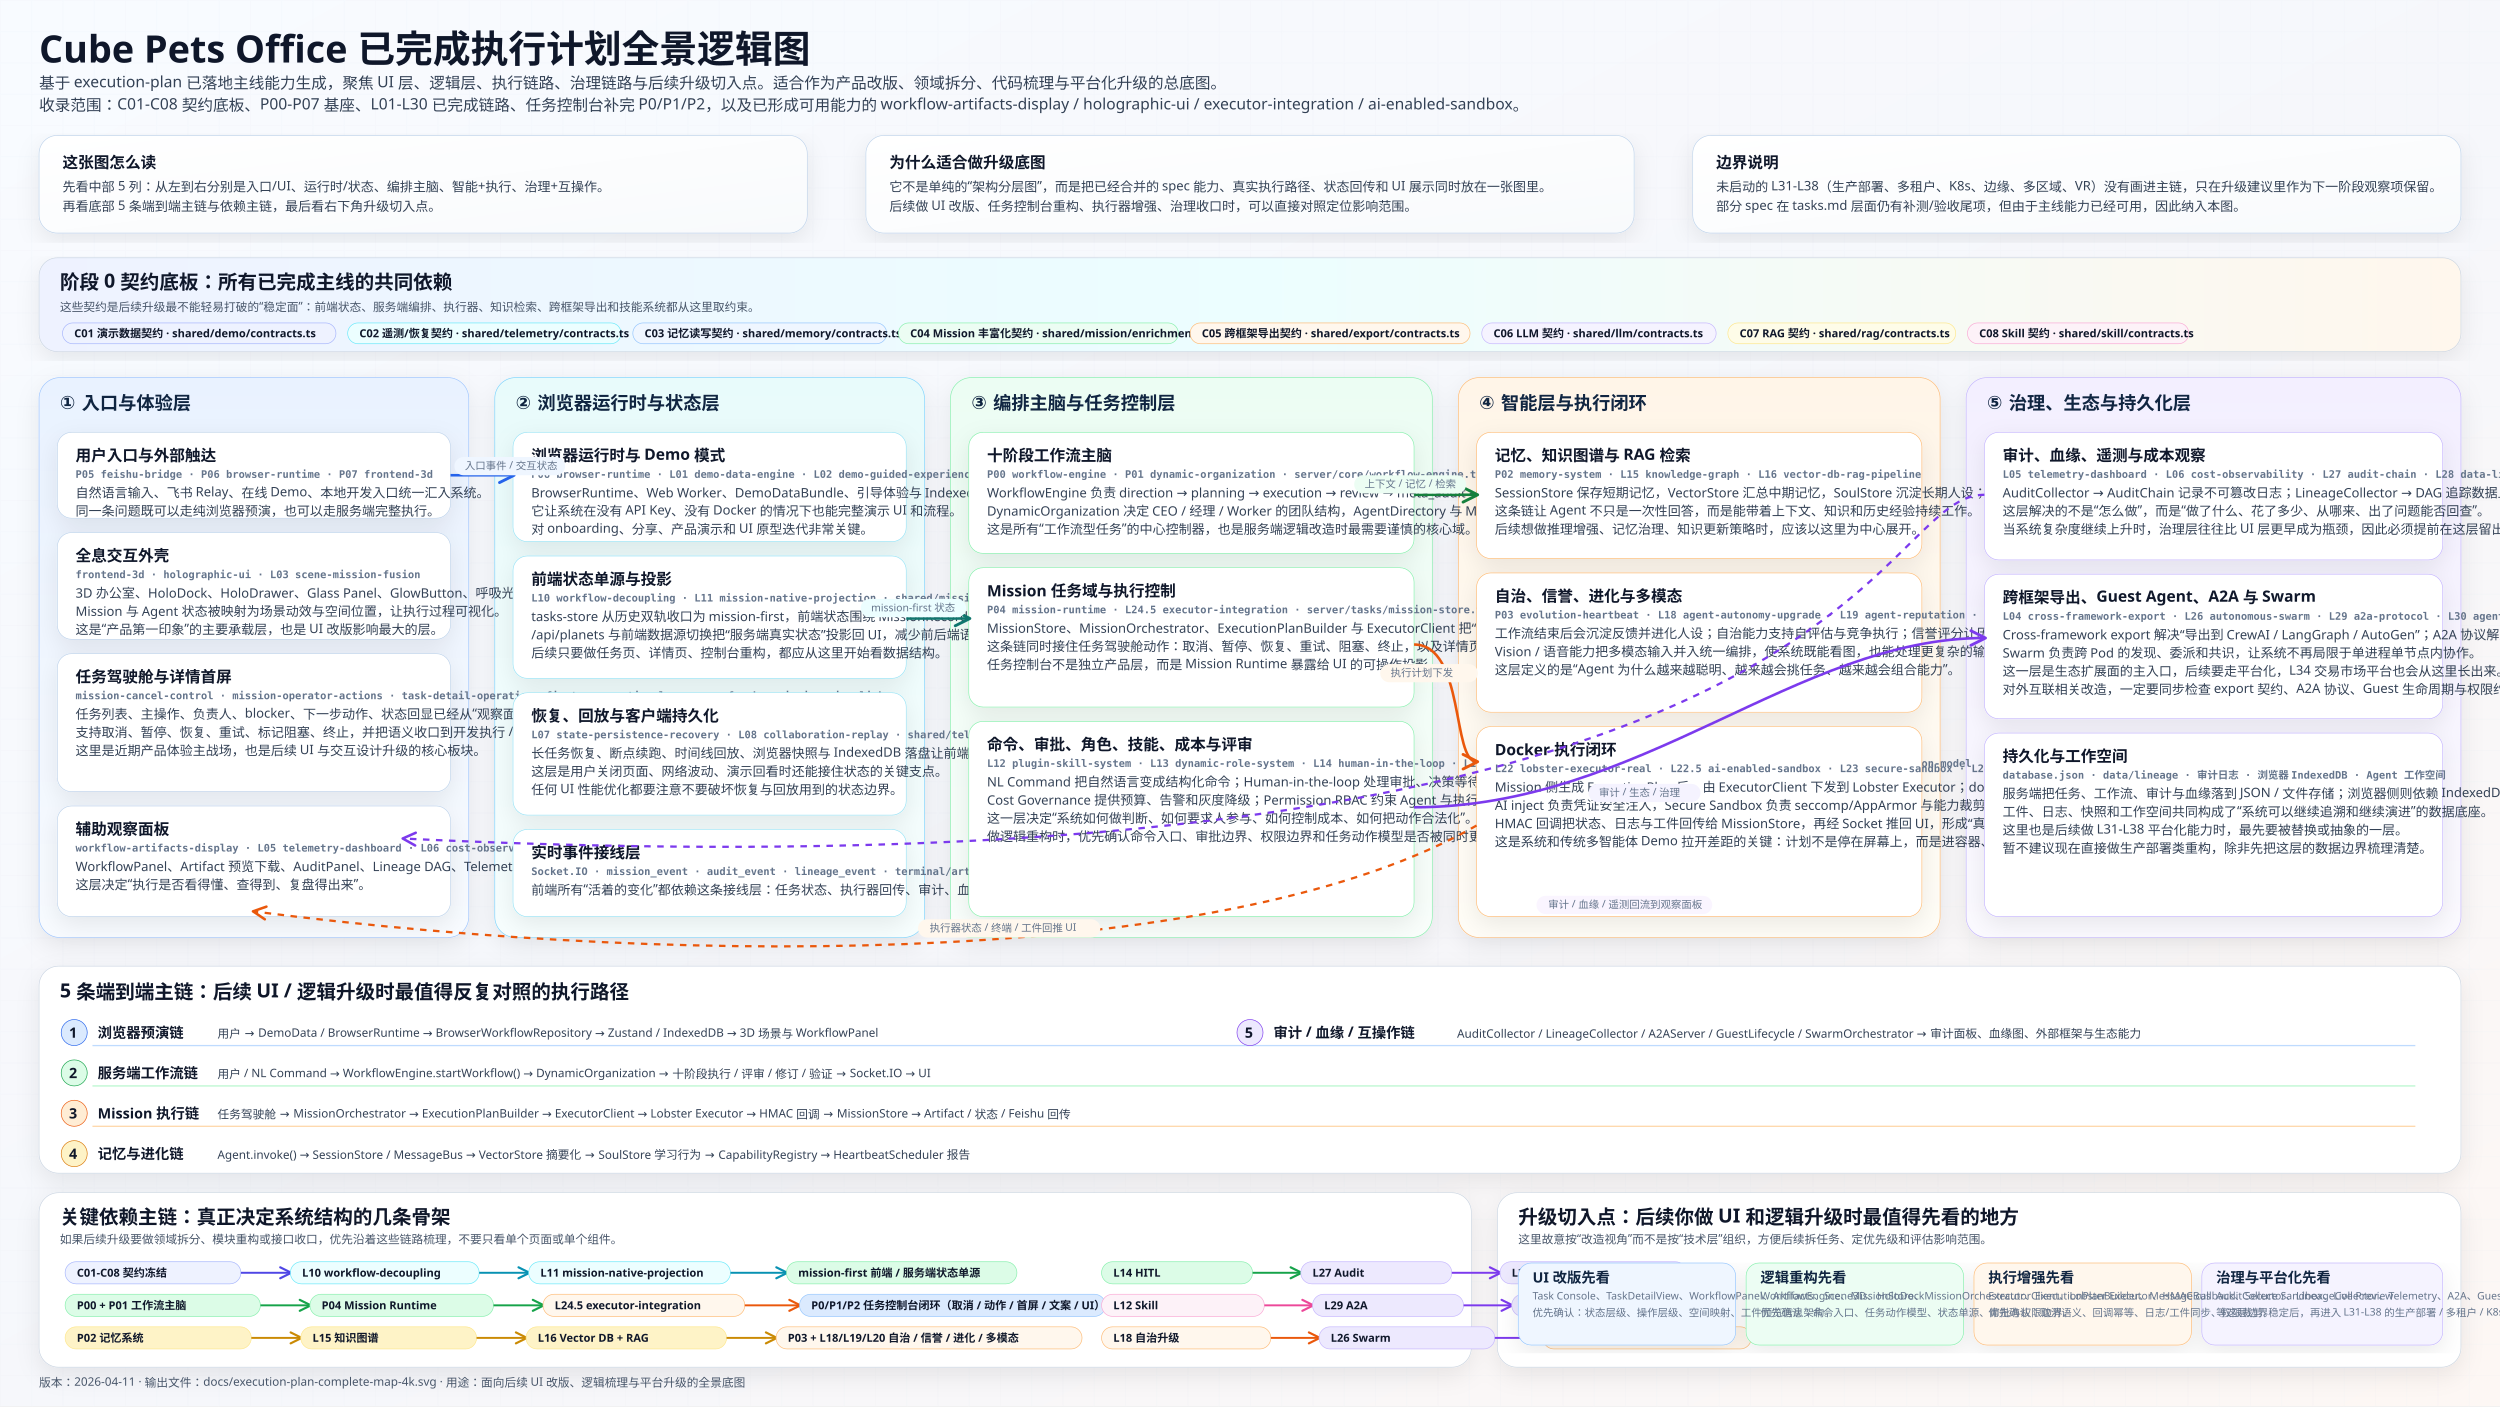
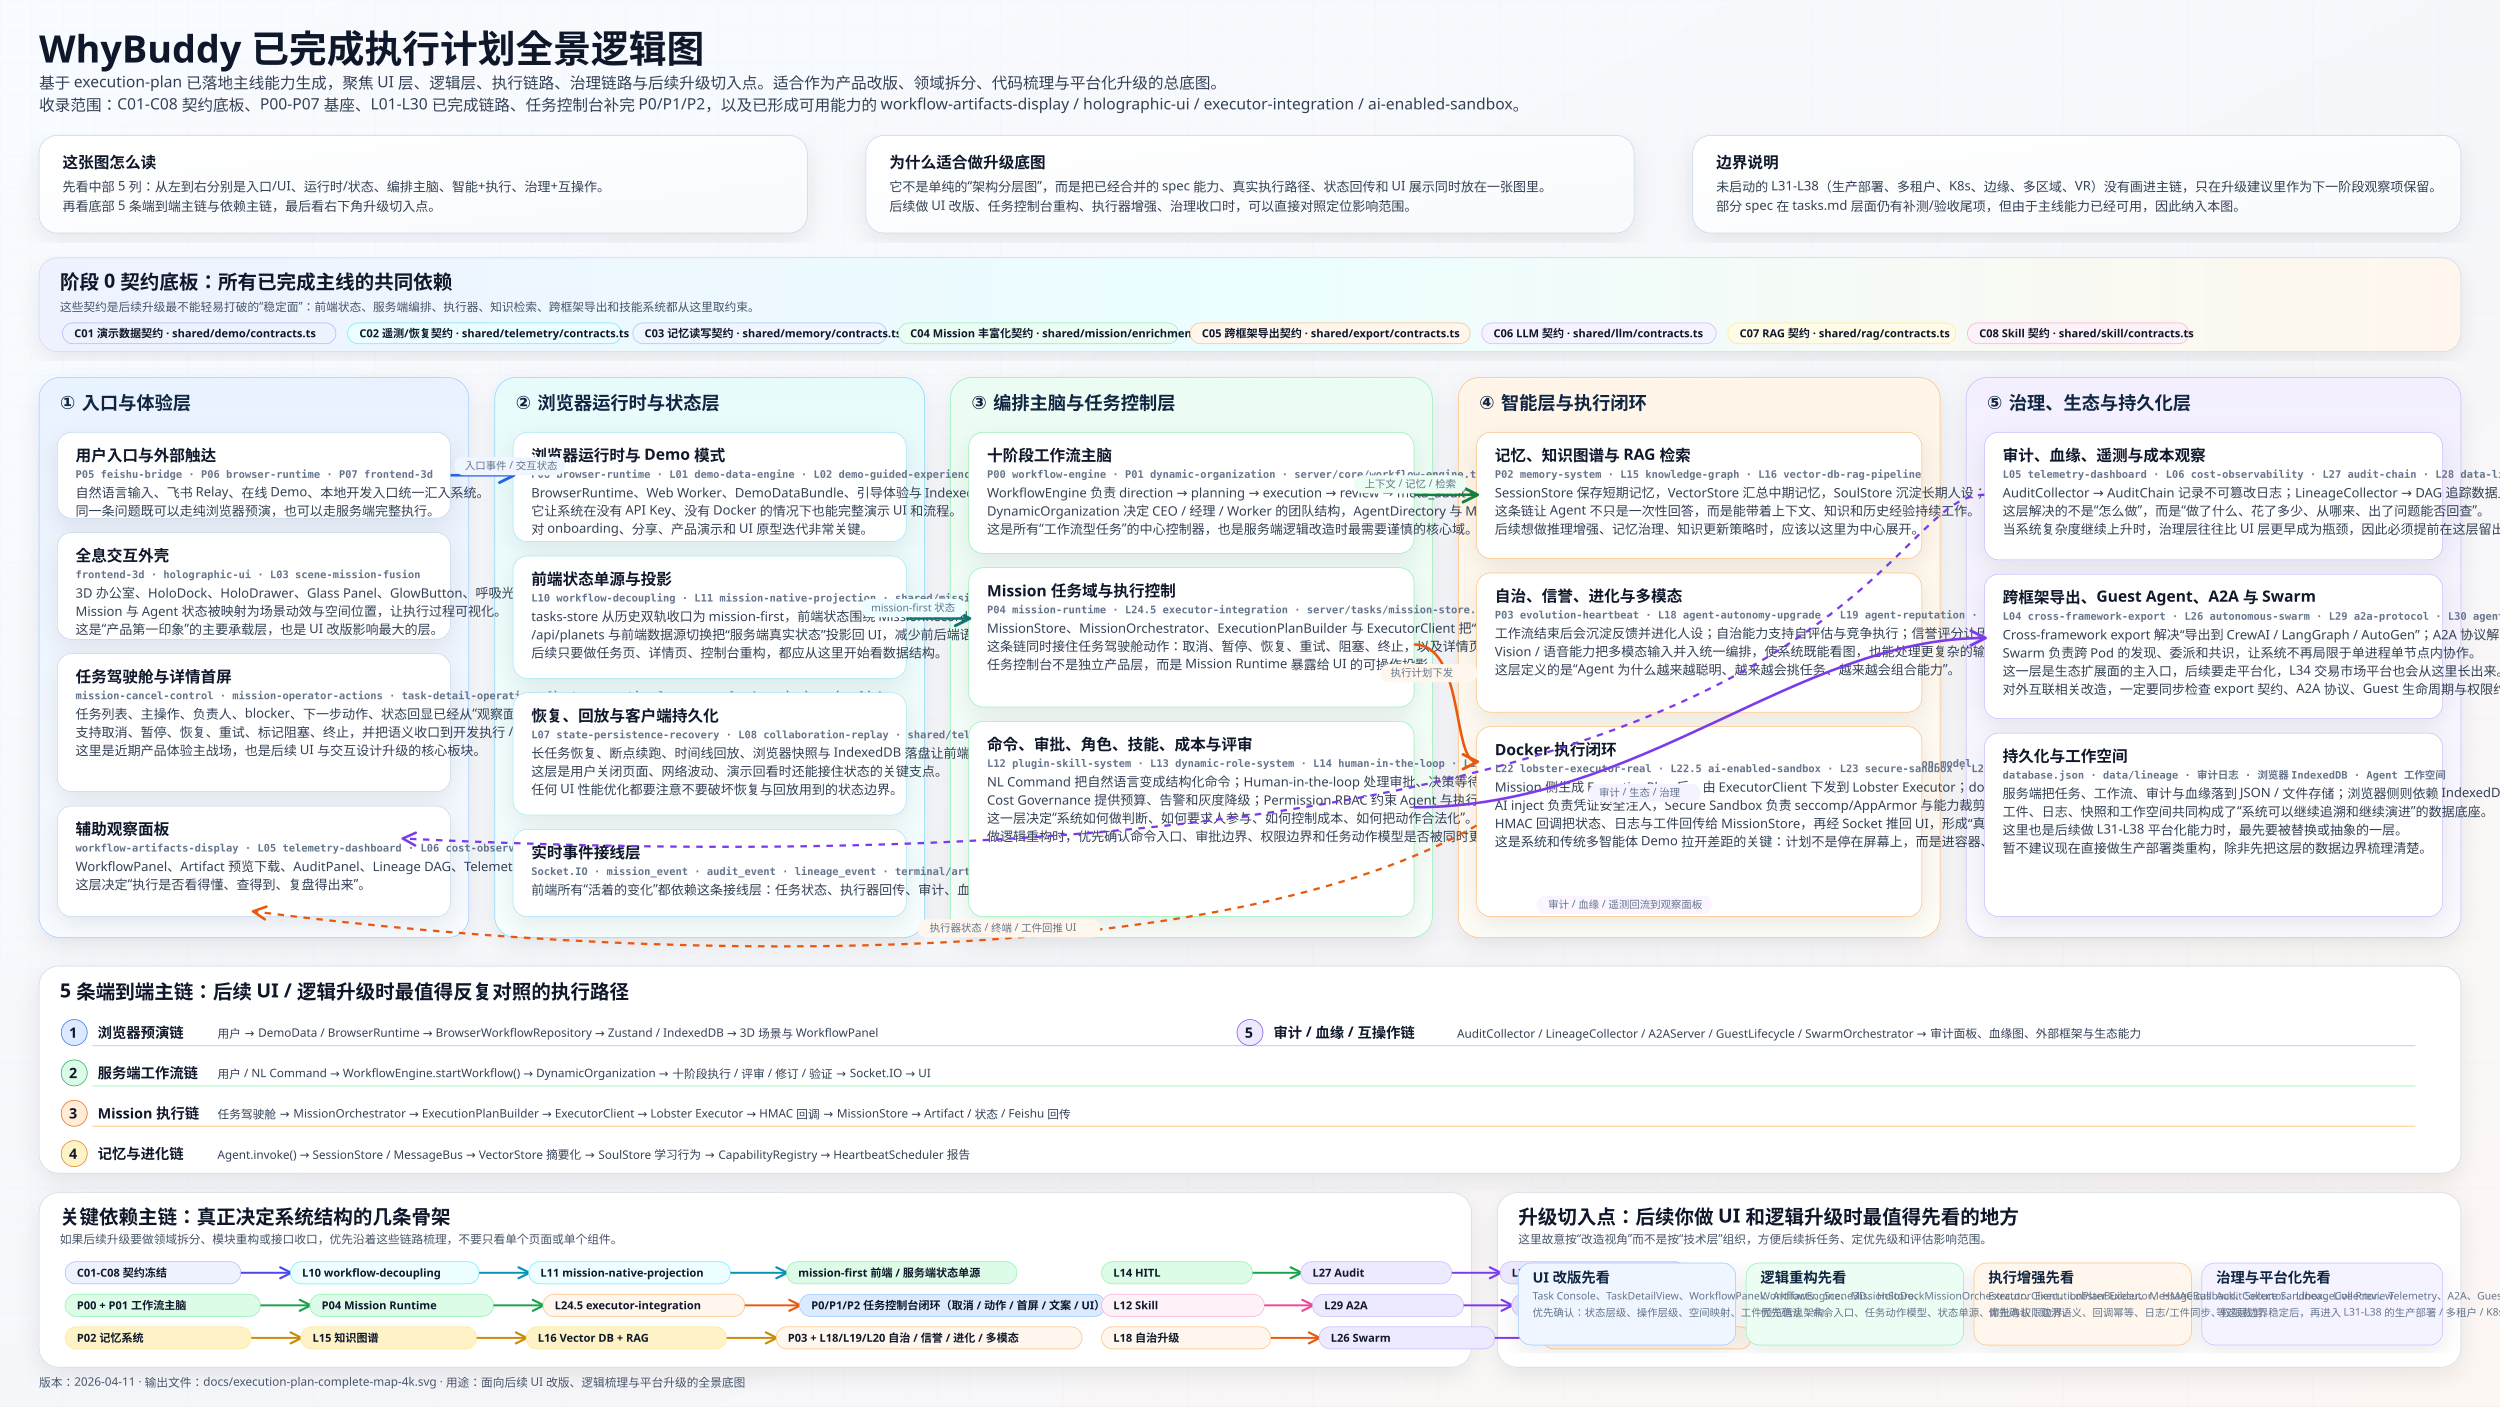
<svg xmlns="http://www.w3.org/2000/svg" width="3840" height="2160" viewBox="0 0 3840 2160" role="img" aria-labelledby="title desc">
  <style>
    .title { font-family: "Microsoft YaHei", "PingFang SC", "Noto Sans SC", sans-serif; font-size: 58px; font-weight: 800; fill: #0f172a; }
    .subtitle { font-family: "Microsoft YaHei", "PingFang SC", "Noto Sans SC", sans-serif; font-size: 24px; font-weight: 500; fill: #334155; }
    .section-title { font-family: "Microsoft YaHei", "PingFang SC", "Noto Sans SC", sans-serif; font-size: 30px; font-weight: 800; fill: #0f172a; }
    .lane-title { font-family: "Microsoft YaHei", "PingFang SC", "Noto Sans SC", sans-serif; font-size: 28px; font-weight: 800; fill: #102541; }
    .card-title { font-family: "Microsoft YaHei", "PingFang SC", "Noto Sans SC", sans-serif; font-size: 24px; font-weight: 800; fill: #0f172a; }
    .body { font-family: "Microsoft YaHei", "PingFang SC", "Noto Sans SC", sans-serif; font-size: 20px; font-weight: 500; fill: #334155; }
    .meta { font-family: "JetBrains Mono", "Cascadia Mono", monospace; font-size: 16px; font-weight: 600; fill: #64748b; }
    .small { font-family: "Microsoft YaHei", "PingFang SC", "Noto Sans SC", sans-serif; font-size: 18px; font-weight: 500; fill: #475569; }
    .tiny { font-family: "Microsoft YaHei", "PingFang SC", "Noto Sans SC", sans-serif; font-size: 16px; font-weight: 500; fill: #64748b; }
    .chip { font-family: "Microsoft YaHei", "PingFang SC", "Noto Sans SC", sans-serif; font-size: 17px; font-weight: 700; fill: #0f172a; }
    .flow-title { font-family: "Microsoft YaHei", "PingFang SC", "Noto Sans SC", sans-serif; font-size: 22px; font-weight: 800; fill: #0f172a; }
    .flow-text { font-family: "Microsoft YaHei", "PingFang SC", "Noto Sans SC", sans-serif; font-size: 18px; font-weight: 500; fill: #334155; }
    .note-title { font-family: "Microsoft YaHei", "PingFang SC", "Noto Sans SC", sans-serif; font-size: 22px; font-weight: 800; fill: #102541; }
  </style>
  <defs>
    <linearGradient id="bg" x1="0" y1="0" x2="1" y2="1">
      <stop offset="0%" stop-color="#f8fbff" />
      <stop offset="55%" stop-color="#f6f7fb" />
      <stop offset="100%" stop-color="#fdf7f4" />
    </linearGradient>
    <linearGradient id="topCard" x1="0" y1="0" x2="1" y2="1">
      <stop offset="0%" stop-color="#ffffff" />
      <stop offset="100%" stop-color="#f8fafc" />
    </linearGradient>
    <linearGradient id="foundation" x1="0" y1="0" x2="1" y2="0">
      <stop offset="0%" stop-color="#eef2ff" />
      <stop offset="50%" stop-color="#ecfeff" />
      <stop offset="100%" stop-color="#fff7ed" />
    </linearGradient>
    <linearGradient id="laneBlue" x1="0" y1="0" x2="0" y2="1">
      <stop offset="0%" stop-color="#e9f2ff" />
      <stop offset="100%" stop-color="#f8fbff" />
    </linearGradient>
    <linearGradient id="laneTeal" x1="0" y1="0" x2="0" y2="1">
      <stop offset="0%" stop-color="#e8fbfb" />
      <stop offset="100%" stop-color="#f7fefe" />
    </linearGradient>
    <linearGradient id="laneGreen" x1="0" y1="0" x2="0" y2="1">
      <stop offset="0%" stop-color="#ecfdf3" />
      <stop offset="100%" stop-color="#f9fefb" />
    </linearGradient>
    <linearGradient id="laneAmber" x1="0" y1="0" x2="0" y2="1">
      <stop offset="0%" stop-color="#fff5e8" />
      <stop offset="100%" stop-color="#fffdf7" />
    </linearGradient>
    <linearGradient id="lanePurple" x1="0" y1="0" x2="0" y2="1">
      <stop offset="0%" stop-color="#f3efff" />
      <stop offset="100%" stop-color="#fbfaff" />
    </linearGradient>
    <filter id="shadow" x="-10%" y="-10%" width="120%" height="120%">
      <feDropShadow dx="0" dy="12" stdDeviation="18" flood-color="#0f172a" flood-opacity="0.08" />
    </filter>
    <marker id="arrow" viewBox="0 0 10 10" refX="8.4" refY="5" markerWidth="7" markerHeight="7" orient="auto-start-reverse">
      <path d="M1 1 L9 5 L1 9" fill="none" stroke="context-stroke" stroke-width="1.6" stroke-linecap="round" stroke-linejoin="round" />
    </marker>
    <pattern id="grid" width="48" height="48" patternUnits="userSpaceOnUse">
      <path d="M48 0 L0 0 0 48" fill="none" stroke="#dbe4f0" stroke-width="1" opacity="0.55" />
    </pattern>
  </defs>
  <rect x="0" y="0" width="3840" height="2160" fill="url(#bg)" />
  <rect x="0" y="0" width="3840" height="2160" fill="url(#grid)" opacity="0.45" />
-   <text class="title" x="60" y="96">Cube Pets Office 已完成执行计划全景逻辑图</text>
+   <text class="title" x="60" y="96">WhyBuddy 已完成执行计划全景逻辑图</text>
  <text class="subtitle" x="60" y="136">基于 execution-plan 已落地主线能力生成，聚焦 UI 层、逻辑层、执行链路、治理链路与后续升级切入点。适合作为产品改版、领域拆分、代码梳理与平台化升级的总底图。</text>
  <text class="subtitle" x="60" y="170">收录范围：C01-C08 契约底板、P00-P07 基座、L01-L30 已完成链路、任务控制台补完 P0/P1/P2，以及已形成可用能力的 workflow-artifacts-display / holographic-ui / executor-integration / ai-enabled-sandbox。</text>
  <g filter="url(#shadow)">
    <rect x="60" y="208" width="1180" height="150" rx="28" fill="url(#topCard)" stroke="#bfd3ea" />
    <rect x="1330" y="208" width="1180" height="150" rx="28" fill="url(#topCard)" stroke="#bfd3ea" />
    <rect x="2600" y="208" width="1180" height="150" rx="28" fill="url(#topCard)" stroke="#bfd3ea" />
  </g>
  <text class="card-title" x="96" y="258">这张图怎么读</text>
  <text class="body" x="96" y="294">
    <tspan x="96" dy="0">先看中部 5 列：从左到右分别是入口/UI、运行时/状态、编排主脑、智能+执行、治理+互操作。</tspan>
    <tspan x="96" dy="30">再看底部 5 条端到端主链与依赖主链，最后看右下角升级切入点。</tspan>
  </text>
  <text class="card-title" x="1366" y="258">为什么适合做升级底图</text>
  <text class="body" x="1366" y="294">
    <tspan x="1366" dy="0">它不是单纯的“架构分层图”，而是把已经合并的 spec 能力、真实执行路径、状态回传和 UI 展示同时放在一张图里。</tspan>
    <tspan x="1366" dy="30">后续做 UI 改版、任务控制台重构、执行器增强、治理收口时，可以直接对照定位影响范围。</tspan>
  </text>
  <text class="card-title" x="2636" y="258">边界说明</text>
  <text class="body" x="2636" y="294">
    <tspan x="2636" dy="0">未启动的 L31-L38（生产部署、多租户、K8s、边缘、多区域、VR）没有画进主链，只在升级建议里作为下一阶段观察项保留。</tspan>
    <tspan x="2636" dy="30">部分 spec 在 tasks.md 层面仍有补测/验收尾项，但由于主线能力已经可用，因此纳入本图。</tspan>
  </text>
  <g filter="url(#shadow)">
    <rect x="60" y="396" width="3720" height="144" rx="28" fill="url(#foundation)" stroke="#cbd5e1" />
  </g>
  <text class="section-title" x="92" y="444">阶段 0 契约底板：所有已完成主线的共同依赖</text>
  <text class="small" x="92" y="478">这些契约是后续升级最不能轻易打破的“稳定面”：前端状态、服务端编排、执行器、知识检索、跨框架导出和技能系统都从这里取约束。</text>
  <g>
    <rect x="96" y="496" width="420" height="32" rx="16" fill="#eef2ff" stroke="#a5b4fc" />
    <text class="chip" x="114" y="518">C01 演示数据契约 · shared/demo/contracts.ts</text>
    <rect x="534" y="496" width="420" height="32" rx="16" fill="#ecfeff" stroke="#67e8f9" />
    <text class="chip" x="552" y="518">C02 遥测/恢复契约 · shared/telemetry/contracts.ts</text>
    <rect x="972" y="496" width="390" height="32" rx="16" fill="#eff6ff" stroke="#93c5fd" />
    <text class="chip" x="990" y="518">C03 记忆读写契约 · shared/memory/contracts.ts</text>
    <rect x="1380" y="496" width="430" height="32" rx="16" fill="#ecfdf3" stroke="#86efac" />
    <text class="chip" x="1398" y="518">C04 Mission 丰富化契约 · shared/mission/enrichment.ts</text>
    <rect x="1828" y="496" width="430" height="32" rx="16" fill="#fff7ed" stroke="#fdba74" />
    <text class="chip" x="1846" y="518">C05 跨框架导出契约 · shared/export/contracts.ts</text>
    <rect x="2276" y="496" width="360" height="32" rx="16" fill="#f5f3ff" stroke="#c4b5fd" />
    <text class="chip" x="2294" y="518">C06 LLM 契约 · shared/llm/contracts.ts</text>
    <rect x="2654" y="496" width="350" height="32" rx="16" fill="#fefce8" stroke="#fde68a" />
    <text class="chip" x="2672" y="518">C07 RAG 契约 · shared/rag/contracts.ts</text>
    <rect x="3022" y="496" width="340" height="32" rx="16" fill="#fdf2f8" stroke="#f9a8d4" />
    <text class="chip" x="3040" y="518">C08 Skill 契约 · shared/skill/contracts.ts</text>
  </g>
  <g filter="url(#shadow)">
    <rect x="60" y="580" width="660" height="860" rx="32" fill="url(#laneBlue)" stroke="#9ec5fe" />
    <rect x="760" y="580" width="660" height="860" rx="32" fill="url(#laneTeal)" stroke="#7dd3fc" />
    <rect x="1460" y="580" width="740" height="860" rx="32" fill="url(#laneGreen)" stroke="#86efac" />
    <rect x="2240" y="580" width="740" height="860" rx="32" fill="url(#laneAmber)" stroke="#fdba74" />
    <rect x="3020" y="580" width="760" height="860" rx="32" fill="url(#lanePurple)" stroke="#c4b5fd" />
  </g>
  <text class="lane-title" x="92" y="628">① 入口与体验层</text>
  <text class="lane-title" x="792" y="628">② 浏览器运行时与状态层</text>
  <text class="lane-title" x="1492" y="628">③ 编排主脑与任务控制层</text>
  <text class="lane-title" x="2272" y="628">④ 智能层与执行闭环</text>
  <text class="lane-title" x="3052" y="628">⑤ 治理、生态与持久化层</text>
  <g filter="url(#shadow)">
    <rect x="88" y="664" width="604" height="132" rx="22" fill="#ffffff" stroke="#bfd3ea" />
    <rect x="88" y="818" width="604" height="164" rx="22" fill="#ffffff" stroke="#bfd3ea" />
    <rect x="88" y="1004" width="604" height="212" rx="22" fill="#ffffff" stroke="#bfd3ea" />
    <rect x="88" y="1238" width="604" height="170" rx="22" fill="#ffffff" stroke="#bfd3ea" />
  </g>
  <text class="card-title" x="116" y="708">用户入口与外部触达</text>
  <text class="meta" x="116" y="734">P05 feishu-bridge · P06 browser-runtime · P07 frontend-3d</text>
  <text class="body" x="116" y="764">
    <tspan x="116" dy="0">自然语言输入、飞书 Relay、在线 Demo、本地开发入口统一汇入系统。</tspan>
    <tspan x="116" dy="28">同一条问题既可以走纯浏览器预演，也可以走服务端完整执行。</tspan>
  </text>
  <text class="card-title" x="116" y="862">全息交互外壳</text>
  <text class="meta" x="116" y="888">frontend-3d · holographic-ui · L03 scene-mission-fusion</text>
  <text class="body" x="116" y="918">
    <tspan x="116" dy="0">3D 办公室、HoloDock、HoloDrawer、Glass Panel、GlowButton、呼吸光晕。</tspan>
    <tspan x="116" dy="28">Mission 与 Agent 状态被映射为场景动效与空间位置，让执行过程可视化。</tspan>
    <tspan x="116" dy="28">这是“产品第一印象”的主要承载层，也是 UI 改版影响最大的层。</tspan>
  </text>
  <text class="card-title" x="116" y="1048">任务驾驶舱与详情首屏</text>
  <text class="meta" x="116" y="1074">mission-cancel-control · mission-operator-actions · task-detail-operations-first · execution-language-refresh · mission-ui-polish</text>
  <text class="body" x="116" y="1104">
    <tspan x="116" dy="0">任务列表、主操作、负责人、blocker、下一步动作、状态回显已经从“观察面板”升级为“执行控制台”。</tspan>
    <tspan x="116" dy="28">支持取消、暂停、恢复、重试、标记阻塞、终止，并把语义收口到开发执行 / 协作交付 / 当前行动。</tspan>
    <tspan x="116" dy="28">这里是近期产品体验主战场，也是后续 UI 与交互设计升级的核心板块。</tspan>
  </text>
  <text class="card-title" x="116" y="1282">辅助观察面板</text>
  <text class="meta" x="116" y="1308">workflow-artifacts-display · L05 telemetry-dashboard · L06 cost-observability · L08 collaboration-replay · L09 multi-modal-vision</text>
  <text class="body" x="116" y="1338">
    <tspan x="116" dy="0">WorkflowPanel、Artifact 预览下载、AuditPanel、Lineage DAG、Telemetry、Cost Dashboard、Replay、Vision 附件能力在这里汇合。</tspan>
    <tspan x="116" dy="28">这层决定“执行是否看得懂、查得到、复盘得出来”。</tspan>
  </text>
  <g filter="url(#shadow)">
    <rect x="788" y="664" width="604" height="168" rx="22" fill="#ffffff" stroke="#99e2f5" />
    <rect x="788" y="854" width="604" height="188" rx="22" fill="#ffffff" stroke="#99e2f5" />
    <rect x="788" y="1064" width="604" height="188" rx="22" fill="#ffffff" stroke="#99e2f5" />
    <rect x="788" y="1274" width="604" height="134" rx="22" fill="#ffffff" stroke="#99e2f5" />
  </g>
  <text class="card-title" x="816" y="708">浏览器运行时与 Demo 模式</text>
  <text class="meta" x="816" y="734">P06 browser-runtime · L01 demo-data-engine · L02 demo-guided-experience</text>
  <text class="body" x="816" y="764">
    <tspan x="816" dy="0">BrowserRuntime、Web Worker、DemoDataBundle、引导体验与 IndexedDB 组合成“零配置预演链”。</tspan>
    <tspan x="816" dy="28">它让系统在没有 API Key、没有 Docker 的情况下也能完整演示 UI 和流程。</tspan>
    <tspan x="816" dy="28">对 onboarding、分享、产品演示和 UI 原型迭代非常关键。</tspan>
  </text>
  <text class="card-title" x="816" y="898">前端状态单源与投影</text>
  <text class="meta" x="816" y="924">L10 workflow-decoupling · L11 mission-native-projection · shared/mission/enrichment.ts</text>
  <text class="body" x="816" y="954">
    <tspan x="816" dy="0">tasks-store 从历史双轨收口为 mission-first，前端状态围绕 MissionRecord / enrichments 组织。</tspan>
    <tspan x="816" dy="28">/api/planets 与前端数据源切换把“服务端真实状态”投影回 UI，减少前后端语义分裂。</tspan>
    <tspan x="816" dy="28">后续只要做任务页、详情页、控制台重构，都应从这里开始看数据结构。</tspan>
  </text>
  <text class="card-title" x="816" y="1108">恢复、回放与客户端持久化</text>
  <text class="meta" x="816" y="1134">L07 state-persistence-recovery · L08 collaboration-replay · shared/telemetry/contracts.ts</text>
  <text class="body" x="816" y="1164">
    <tspan x="816" dy="0">长任务恢复、断点续跑、时间线回放、浏览器快照与 IndexedDB 落盘让前端不再是“纯展示壳”。</tspan>
    <tspan x="816" dy="28">这层是用户关闭页面、网络波动、演示回看时还能接住状态的关键支点。</tspan>
    <tspan x="816" dy="28">任何 UI 性能优化都要注意不要破坏恢复与回放用到的状态边界。</tspan>
  </text>
  <text class="card-title" x="816" y="1318">实时事件接线层</text>
  <text class="meta" x="816" y="1344">Socket.IO · mission_event · audit_event · lineage_event · terminal/artifact update</text>
  <text class="body" x="816" y="1374">
    <tspan x="816" dy="0">前端所有“活着的变化”都依赖这条接线层：任务状态、执行器回传、审计、血缘、遥测、终端流和工件更新。</tspan>
  </text>
  <g filter="url(#shadow)">
    <rect x="1488" y="664" width="684" height="186" rx="22" fill="#ffffff" stroke="#86efac" />
    <rect x="1488" y="872" width="684" height="214" rx="22" fill="#ffffff" stroke="#86efac" />
    <rect x="1488" y="1108" width="684" height="300" rx="22" fill="#ffffff" stroke="#86efac" />
  </g>
  <text class="card-title" x="1516" y="708">十阶段工作流主脑</text>
  <text class="meta" x="1516" y="734">P00 workflow-engine · P01 dynamic-organization · server/core/workflow-engine.ts</text>
  <text class="body" x="1516" y="764">
    <tspan x="1516" dy="0">WorkflowEngine 负责 direction → planning → execution → review → meta_audit → revision → verify → summary → feedback → evolution。</tspan>
    <tspan x="1516" dy="28">DynamicOrganization 决定 CEO / 经理 / Worker 的团队结构，AgentDirectory 与 MessageBus 承担执行编排和通信。</tspan>
    <tspan x="1516" dy="28">这是所有“工作流型任务”的中心控制器，也是服务端逻辑改造时最需要谨慎的核心域。</tspan>
  </text>
  <text class="card-title" x="1516" y="916">Mission 任务域与执行控制</text>
  <text class="meta" x="1516" y="942">P04 mission-runtime · L24.5 executor-integration · server/tasks/mission-store.ts</text>
  <text class="body" x="1516" y="972">
    <tspan x="1516" dy="0">MissionStore、MissionOrchestrator、ExecutionPlanBuilder 与 ExecutorClient 把“任务对象”推进成结构化 ExecutionPlan。</tspan>
    <tspan x="1516" dy="28">这条链同时接住任务驾驶舱动作：取消、暂停、恢复、重试、阻塞、终止，以及详情页首屏需要的负责人 / blocker / 下一步。</tspan>
    <tspan x="1516" dy="28">任务控制台不是独立产品层，而是 Mission Runtime 暴露给 UI 的可操作投影。</tspan>
  </text>
  <text class="card-title" x="1516" y="1152">命令、审批、角色、技能、成本与评审</text>
  <text class="meta" x="1516" y="1178">L12 plugin-skill-system · L13 dynamic-role-system · L14 human-in-the-loop · L17 nl-command-center · L21 cost-governance-strategy · L25 agent-permission-model</text>
  <text class="body" x="1516" y="1208">
    <tspan x="1516" dy="0">NL Command 把自然语言变成结构化命令；Human-in-the-loop 处理审批、决策等待；Skill / Dynamic Role 负责能力插拔和运行期角色切换。</tspan>
    <tspan x="1516" dy="28">Cost Governance 提供预算、告警和灰度降级；Permission RBAC 约束 Agent 与执行器能做什么；20 分评审与元审计维持交付质量。</tspan>
    <tspan x="1516" dy="28">这一层决定“系统如何做判断、如何要求人参与、如何控制成本、如何把动作合法化”。</tspan>
    <tspan x="1516" dy="28">做逻辑重构时，优先确认命令入口、审批边界、权限边界和任务动作模型是否被同时更新。</tspan>
  </text>
  <g filter="url(#shadow)">
    <rect x="2268" y="664" width="684" height="194" rx="22" fill="#ffffff" stroke="#fdba74" />
    <rect x="2268" y="880" width="684" height="214" rx="22" fill="#ffffff" stroke="#fdba74" />
    <rect x="2268" y="1116" width="684" height="292" rx="22" fill="#ffffff" stroke="#fdba74" />
  </g>
  <text class="card-title" x="2296" y="708">记忆、知识图谱与 RAG 检索</text>
  <text class="meta" x="2296" y="734">P02 memory-system · L15 knowledge-graph · L16 vector-db-rag-pipeline</text>
  <text class="body" x="2296" y="764">
    <tspan x="2296" dy="0">SessionStore 保存短期记忆，VectorStore 汇总中期记忆，SoulStore 沉淀长期人设；Knowledge Graph 与 Vector DB + RAG 提供结构化知识与召回。</tspan>
    <tspan x="2296" dy="28">这条链让 Agent 不只是一次性回答，而是能带着上下文、知识和历史经验持续工作。</tspan>
    <tspan x="2296" dy="28">后续想做推理增强、记忆治理、知识更新策略时，应该以这里为中心展开。</tspan>
  </text>
  <text class="card-title" x="2296" y="924">自治、信誉、进化与多模态</text>
  <text class="meta" x="2296" y="950">P03 evolution-heartbeat · L18 agent-autonomy-upgrade · L19 agent-reputation · L20 multi-modal-agent · L09 multi-modal-vision</text>
  <text class="body" x="2296" y="980">
    <tspan x="2296" dy="0">工作流结束后会沉淀反馈并进化人设；自治能力支持自评估与竞争执行；信誉评分让历史表现反向影响未来任务选择。</tspan>
    <tspan x="2296" dy="28">Vision / 语音能力把多模态输入并入统一编排，使系统既能看图，也能处理更复杂的输入信号。</tspan>
    <tspan x="2296" dy="28">这层定义的是“Agent 为什么越来越聪明、越来越会挑任务、越来越会组合能力”。</tspan>
  </text>
  <text class="card-title" x="2296" y="1160">Docker 执行闭环</text>
  <text class="meta" x="2296" y="1186">L22 lobster-executor-real · L22.5 ai-enabled-sandbox · L23 secure-sandbox · L24 sandbox-live-preview · L24.5 executor-integration</text>
  <text class="body" x="2296" y="1216">
    <tspan x="2296" dy="0">Mission 侧生成 ExecutionPlan 后，由 ExecutorClient 下发到 Lobster Executor；dockerode 驱动真实容器生命周期。</tspan>
    <tspan x="2296" dy="28">AI inject 负责凭证安全注入，Secure Sandbox 负责 seccomp/AppArmor 与能力裁剪，Live Preview 把终端输出与截图实时回传。</tspan>
    <tspan x="2296" dy="28">HMAC 回调把状态、日志与工件回传给 MissionStore，再经 Socket 推回 UI，形成“真实执行而不是纯文案”的闭环。</tspan>
    <tspan x="2296" dy="28">这是系统和传统多智能体 Demo 拉开差距的关键：计划不是停在屏幕上，而是进容器、产生日志、回传结果。</tspan>
  </text>
  <g filter="url(#shadow)">
    <rect x="3048" y="664" width="704" height="196" rx="22" fill="#ffffff" stroke="#c4b5fd" />
    <rect x="3048" y="882" width="704" height="222" rx="22" fill="#ffffff" stroke="#c4b5fd" />
    <rect x="3048" y="1126" width="704" height="282" rx="22" fill="#ffffff" stroke="#c4b5fd" />
  </g>
  <text class="card-title" x="3076" y="708">审计、血缘、遥测与成本观察</text>
  <text class="meta" x="3076" y="734">L05 telemetry-dashboard · L06 cost-observability · L27 audit-chain · L28 data-lineage-tracking</text>
  <text class="body" x="3076" y="764">
    <tspan x="3076" dy="0">AuditCollector → AuditChain 记录不可篡改日志；LineageCollector → DAG 追踪数据上下游；Telemetry 与 Cost Dashboard 让运行指标可见。</tspan>
    <tspan x="3076" dy="28">这层解决的不是“怎么做”，而是“做了什么、花了多少、从哪来、出了问题能否回查”。</tspan>
    <tspan x="3076" dy="28">当系统复杂度继续上升时，治理层往往比 UI 层更早成为瓶颈，因此必须提前在这层留出升级空间。</tspan>
  </text>
  <text class="card-title" x="3076" y="926">跨框架导出、Guest Agent、A2A 与 Swarm</text>
  <text class="meta" x="3076" y="952">L04 cross-framework-export · L26 autonomous-swarm · L29 a2a-protocol · L30 agent-marketplace</text>
  <text class="body" x="3076" y="982">
    <tspan x="3076" dy="0">Cross-framework export 解决“导出到 CrewAI / LangGraph / AutoGen”；A2A 协议解决“和外部 Agent 对话”；Guest Agent 解决“临时接入外部能力”。</tspan>
    <tspan x="3076" dy="28">Swarm 负责跨 Pod 的发现、委派和共识，让系统不再局限于单进程单节点内协作。</tspan>
    <tspan x="3076" dy="28">这一层是生态扩展面的主入口，后续要走平台化，L34 交易市场平台也会从这里长出来。</tspan>
    <tspan x="3076" dy="28">对外互联相关改造，一定要同步检查 export 契约、A2A 协议、Guest 生命周期与权限约束。</tspan>
  </text>
  <text class="card-title" x="3076" y="1170">持久化与工作空间</text>
  <text class="meta" x="3076" y="1196">database.json · data/lineage · 审计日志 · 浏览器 IndexedDB · Agent 工作空间</text>
  <text class="body" x="3076" y="1226">
    <tspan x="3076" dy="0">服务端把任务、工作流、审计与血缘落到 JSON / 文件存储；浏览器侧则依赖 IndexedDB 保留预演和恢复状态。</tspan>
    <tspan x="3076" dy="28">工件、日志、快照和工作空间共同构成了“系统可以继续追溯和继续演进”的数据底座。</tspan>
    <tspan x="3076" dy="28">这里也是后续做 L31-L38 平台化能力时，最先要被替换或抽象的一层。</tspan>
    <tspan x="3076" dy="28">暂不建议现在直接做生产部署类重构，除非先把这层的数据边界梳理清楚。</tspan>
  </text>
  <g filter="url(#shadow)">
    <rect x="60" y="1484" width="3720" height="318" rx="30" fill="#ffffff" stroke="#cbd5e1" />
    <rect x="60" y="1832" width="2200" height="268" rx="30" fill="#ffffff" stroke="#cbd5e1" />
    <rect x="2300" y="1832" width="1480" height="268" rx="30" fill="#ffffff" stroke="#cbd5e1" />
  </g>
  <text class="section-title" x="92" y="1532">5 条端到端主链：后续 UI / 逻辑升级时最值得反复对照的执行路径</text>
  <circle cx="114" cy="1586" r="20" fill="#dbeafe" stroke="#2563eb" />
  <text class="flow-title" x="106" y="1594">1</text>
  <text class="flow-title" x="150" y="1594">浏览器预演链</text>
  <text class="flow-text" x="334" y="1594">用户 → DemoData / BrowserRuntime → BrowserWorkflowRepository → Zustand / IndexedDB → 3D 场景与 WorkflowPanel</text>
  <line x1="142" y1="1606" x2="3710" y2="1606" stroke="#bfdbfe" stroke-width="2" />
  <circle cx="114" cy="1648" r="20" fill="#dcfce7" stroke="#16a34a" />
  <text class="flow-title" x="106" y="1656">2</text>
  <text class="flow-title" x="150" y="1656">服务端工作流链</text>
  <text class="flow-text" x="334" y="1656">用户 / NL Command → WorkflowEngine.startWorkflow() → DynamicOrganization → 十阶段执行 / 评审 / 修订 / 验证 → Socket.IO → UI</text>
  <line x1="142" y1="1668" x2="3710" y2="1668" stroke="#bbf7d0" stroke-width="2" />
  <circle cx="114" cy="1710" r="20" fill="#ffedd5" stroke="#ea580c" />
  <text class="flow-title" x="106" y="1718">3</text>
  <text class="flow-title" x="150" y="1718">Mission 执行链</text>
  <text class="flow-text" x="334" y="1718">任务驾驶舱 → MissionOrchestrator → ExecutionPlanBuilder → ExecutorClient → Lobster Executor → HMAC 回调 → MissionStore → Artifact / 状态 / Feishu 回传</text>
  <line x1="142" y1="1730" x2="3710" y2="1730" stroke="#fed7aa" stroke-width="2" />
  <circle cx="114" cy="1772" r="20" fill="#fef3c7" stroke="#d97706" />
  <text class="flow-title" x="106" y="1780">4</text>
  <text class="flow-title" x="150" y="1780">记忆与进化链</text>
  <text class="flow-text" x="334" y="1780">Agent.invoke() → SessionStore / MessageBus → VectorStore 摘要化 → SoulStore 学习行为 → CapabilityRegistry → HeartbeatScheduler 报告</text>
  <circle cx="1920" cy="1586" r="20" fill="#ede9fe" stroke="#7c3aed" />
  <text class="flow-title" x="1912" y="1594">5</text>
  <text class="flow-title" x="1956" y="1594">审计 / 血缘 / 互操作链</text>
  <text class="flow-text" x="2238" y="1594">AuditCollector / LineageCollector / A2AServer / GuestLifecycle / SwarmOrchestrator → 审计面板、血缘图、外部框架与生态能力</text>
  <text class="section-title" x="92" y="1880">关键依赖主链：真正决定系统结构的几条骨架</text>
  <text class="small" x="92" y="1910">如果后续升级要做领域拆分、模块重构或接口收口，优先沿着这些链路梳理，不要只看单个页面或单个组件。</text>
  <rect x="100" y="1938" width="270" height="34" rx="17" fill="#eef2ff" stroke="#a5b4fc" />
  <text class="chip" x="118" y="1961">C01-C08 契约冻结</text>
  <line x1="370" y1="1955" x2="446" y2="1955" stroke="#4f46e5" stroke-width="3" marker-end="url(#arrow)" />
  <rect x="446" y="1938" width="290" height="34" rx="17" fill="#ecfeff" stroke="#67e8f9" />
  <text class="chip" x="464" y="1961">L10 workflow-decoupling</text>
  <line x1="736" y1="1955" x2="812" y2="1955" stroke="#0891b2" stroke-width="3" marker-end="url(#arrow)" />
  <rect x="812" y="1938" width="310" height="34" rx="17" fill="#ecfeff" stroke="#67e8f9" />
  <text class="chip" x="830" y="1961">L11 mission-native-projection</text>
  <line x1="1122" y1="1955" x2="1208" y2="1955" stroke="#0891b2" stroke-width="3" marker-end="url(#arrow)" />
  <rect x="1208" y="1938" width="354" height="34" rx="17" fill="#dcfce7" stroke="#86efac" />
  <text class="chip" x="1226" y="1961">mission-first 前端 / 服务端状态单源</text>
  <rect x="100" y="1988" width="300" height="34" rx="17" fill="#dcfce7" stroke="#86efac" />
  <text class="chip" x="118" y="2011">P00 + P01 工作流主脑</text>
  <line x1="400" y1="2005" x2="476" y2="2005" stroke="#16a34a" stroke-width="3" marker-end="url(#arrow)" />
  <rect x="476" y="1988" width="282" height="34" rx="17" fill="#dcfce7" stroke="#86efac" />
  <text class="chip" x="494" y="2011">P04 Mission Runtime</text>
  <line x1="758" y1="2005" x2="834" y2="2005" stroke="#16a34a" stroke-width="3" marker-end="url(#arrow)" />
  <rect x="834" y="1988" width="310" height="34" rx="17" fill="#fff7ed" stroke="#fdba74" />
  <text class="chip" x="852" y="2011">L24.5 executor-integration</text>
  <line x1="1144" y1="2005" x2="1228" y2="2005" stroke="#ea580c" stroke-width="3" marker-end="url(#arrow)" />
  <rect x="1228" y="1988" width="470" height="34" rx="17" fill="#dbeafe" stroke="#93c5fd" />
  <text class="chip" x="1246" y="2011">P0/P1/P2 任务控制台闭环（取消 / 动作 / 首屏 / 文案 / UI）</text>
  <rect x="100" y="2038" width="286" height="34" rx="17" fill="#fef3c7" stroke="#fde68a" />
  <text class="chip" x="118" y="2061">P02 记忆系统</text>
  <line x1="386" y1="2055" x2="462" y2="2055" stroke="#ca8a04" stroke-width="3" marker-end="url(#arrow)" />
  <rect x="462" y="2038" width="270" height="34" rx="17" fill="#fef3c7" stroke="#fde68a" />
  <text class="chip" x="480" y="2061">L15 知识图谱</text>
  <line x1="732" y1="2055" x2="808" y2="2055" stroke="#ca8a04" stroke-width="3" marker-end="url(#arrow)" />
  <rect x="808" y="2038" width="308" height="34" rx="17" fill="#fef3c7" stroke="#fde68a" />
  <text class="chip" x="826" y="2061">L16 Vector DB + RAG</text>
  <line x1="1116" y1="2055" x2="1192" y2="2055" stroke="#ca8a04" stroke-width="3" marker-end="url(#arrow)" />
  <rect x="1192" y="2038" width="470" height="34" rx="17" fill="#fff7ed" stroke="#fdba74" />
  <text class="chip" x="1210" y="2061">P03 + L18/L19/L20 自治 / 信誉 / 进化 / 多模态</text>
  <rect x="1692" y="1938" width="232" height="34" rx="17" fill="#dcfce7" stroke="#86efac" />
  <text class="chip" x="1710" y="1961">L14 HITL</text>
  <line x1="1924" y1="1955" x2="1998" y2="1955" stroke="#16a34a" stroke-width="3" marker-end="url(#arrow)" />
  <rect x="1998" y="1938" width="232" height="34" rx="17" fill="#ede9fe" stroke="#c4b5fd" />
  <text class="chip" x="2016" y="1961">L27 Audit</text>
  <line x1="2230" y1="1955" x2="2304" y2="1955" stroke="#7c3aed" stroke-width="3" marker-end="url(#arrow)" />
  <rect x="2304" y="1938" width="286" height="34" rx="17" fill="#ede9fe" stroke="#c4b5fd" />
  <text class="chip" x="2322" y="1961">L28 Data Lineage</text>
  <rect x="1692" y="1988" width="250" height="34" rx="17" fill="#fdf2f8" stroke="#f9a8d4" />
  <text class="chip" x="1710" y="2011">L12 Skill</text>
  <line x1="1942" y1="2005" x2="2016" y2="2005" stroke="#ec4899" stroke-width="3" marker-end="url(#arrow)" />
  <rect x="2016" y="1988" width="232" height="34" rx="17" fill="#ede9fe" stroke="#c4b5fd" />
  <text class="chip" x="2034" y="2011">L29 A2A</text>
  <line x1="2248" y1="2005" x2="2322" y2="2005" stroke="#7c3aed" stroke-width="3" marker-end="url(#arrow)" />
  <rect x="2322" y="1988" width="270" height="34" rx="17" fill="#ede9fe" stroke="#c4b5fd" />
  <text class="chip" x="2340" y="2011">L30 Guest Agent</text>
  <rect x="1692" y="2038" width="260" height="34" rx="17" fill="#fff7ed" stroke="#fdba74" />
  <text class="chip" x="1710" y="2061">L18 自治升级</text>
  <line x1="1952" y1="2055" x2="2026" y2="2055" stroke="#ea580c" stroke-width="3" marker-end="url(#arrow)" />
  <rect x="2026" y="2038" width="270" height="34" rx="17" fill="#ede9fe" stroke="#c4b5fd" />
  <text class="chip" x="2044" y="2061">L26 Swarm</text>
  <line x1="2296" y1="2055" x2="2370" y2="2055" stroke="#7c3aed" stroke-width="3" marker-end="url(#arrow)" />
  <rect x="2370" y="2038" width="320" height="34" rx="17" fill="#fff7ed" stroke="#fdba74" />
  <text class="chip" x="2388" y="2061">L04 导出 / 生态适配</text>
  <text class="section-title" x="2332" y="1880">升级切入点：后续你做 UI 和逻辑升级时最值得先看的地方</text>
  <text class="small" x="2332" y="1910">这里故意按“改造视角”而不是按“技术层”组织，方便后续拆任务、定优先级和评估影响范围。</text>
  <g filter="url(#shadow)">
    <rect x="2332" y="1940" width="334" height="126" rx="20" fill="#eff6ff" stroke="#93c5fd" />
    <rect x="2682" y="1940" width="334" height="126" rx="20" fill="#ecfdf3" stroke="#86efac" />
    <rect x="3032" y="1940" width="334" height="126" rx="20" fill="#fff7ed" stroke="#fdba74" />
    <rect x="3382" y="1940" width="370" height="126" rx="20" fill="#f5f3ff" stroke="#c4b5fd" />
  </g>
  <text class="note-title" x="2354" y="1970">UI 改版先看</text>
  <text class="tiny" x="2354" y="1996">Task Console、TaskDetailView、WorkflowPanel、Artifacts、Scene3D、HoloDock</text>
  <text class="tiny" x="2354" y="2022">优先确认：状态层级、操作层级、空间映射、工件预览信息架构。</text>
  <text class="note-title" x="2704" y="1970">逻辑重构先看</text>
  <text class="tiny" x="2704" y="1996">WorkflowEngine、MissionStore、MissionOrchestrator、ExecutionPlanBuilder、MessageBus</text>
  <text class="tiny" x="2704" y="2022">优先确认：命令入口、任务动作模型、状态单源、审批与权限边界。</text>
  <text class="note-title" x="3054" y="1970">执行增强先看</text>
  <text class="tiny" x="3054" y="1996">ExecutorClient、Lobster Executor、HMAC callback、Secure Sandbox、Live Preview</text>
  <text class="tiny" x="3054" y="2022">优先确认：取消语义、回调幂等、日志/工件同步、权限裁剪。</text>
  <text class="note-title" x="3404" y="1970">治理与平台化先看</text>
  <text class="tiny" x="3404" y="1996">AuditCollector、LineageCollector、Telemetry、A2A、Guest、Swarm、存储边界</text>
  <text class="tiny" x="3404" y="2022">等这层边界稳定后，再进入 L31-L38 的生产部署 / 多租户 / K8s / 边缘。</text>
  <path d="M692 730 C748 730 748 730 788 730" fill="none" stroke="#2563eb" stroke-width="4" marker-end="url(#arrow)" />
  <rect x="698" y="702" width="170" height="28" rx="14" fill="#eff6ff" />
  <text class="tiny" x="714" y="721">入口事件 / 交互状态</text>
  <path d="M1392 950 C1430 950 1440 950 1488 950" fill="none" stroke="#0f766e" stroke-width="4" marker-end="url(#arrow)" />
  <rect x="1322" y="920" width="162" height="28" rx="14" fill="#ecfeff" />
  <text class="tiny" x="1338" y="939">mission-first 状态</text>
  <path d="M2172 760 C2200 760 2220 760 2268 760" fill="none" stroke="#15803d" stroke-width="4" marker-end="url(#arrow)" />
  <rect x="2080" y="730" width="172" height="28" rx="14" fill="#ecfdf3" />
  <text class="tiny" x="2096" y="749">上下文 / 记忆 / 检索</text>
  <path d="M2172 990 C2250 990 2230 1170 2268 1170" fill="none" stroke="#ea580c" stroke-width="4" marker-end="url(#arrow)" />
  <rect x="2120" y="1020" width="150" height="28" rx="14" fill="#fff7ed" />
  <text class="tiny" x="2136" y="1039">执行计划下发</text>
  <path d="M2172 1240 C2520 1240 2760 980 3048 980" fill="none" stroke="#7c3aed" stroke-width="4" marker-end="url(#arrow)" />
  <rect x="2440" y="1204" width="172" height="28" rx="14" fill="#f5f3ff" />
  <text class="tiny" x="2456" y="1223">审计 / 生态 / 治理</text>
  <path d="M3048 760 C2870 760 2870 1398 620 1288" fill="none" stroke="#7c3aed" stroke-width="3.5" stroke-dasharray="10 10" marker-end="url(#arrow)" />
  <rect x="2360" y="1376" width="270" height="28" rx="14" fill="#faf5ff" />
  <text class="tiny" x="2378" y="1395">审计 / 血缘 / 遥测回流到观察面板</text>
  <path d="M2268 1268 C1900 1480 1090 1490 390 1400" fill="none" stroke="#ea580c" stroke-width="3.5" stroke-dasharray="10 10" marker-end="url(#arrow)" />
  <rect x="1410" y="1412" width="280" height="28" rx="14" fill="#fff7ed" />
  <text class="tiny" x="1428" y="1431">执行器状态 / 终端 / 工件回推 UI</text>
  <text class="small" x="60" y="2130">版本：2026-04-11 · 输出文件：docs/execution-plan-complete-map-4k.svg · 用途：面向后续 UI 改版、逻辑梳理与平台升级的全景底图</text>
</svg>
